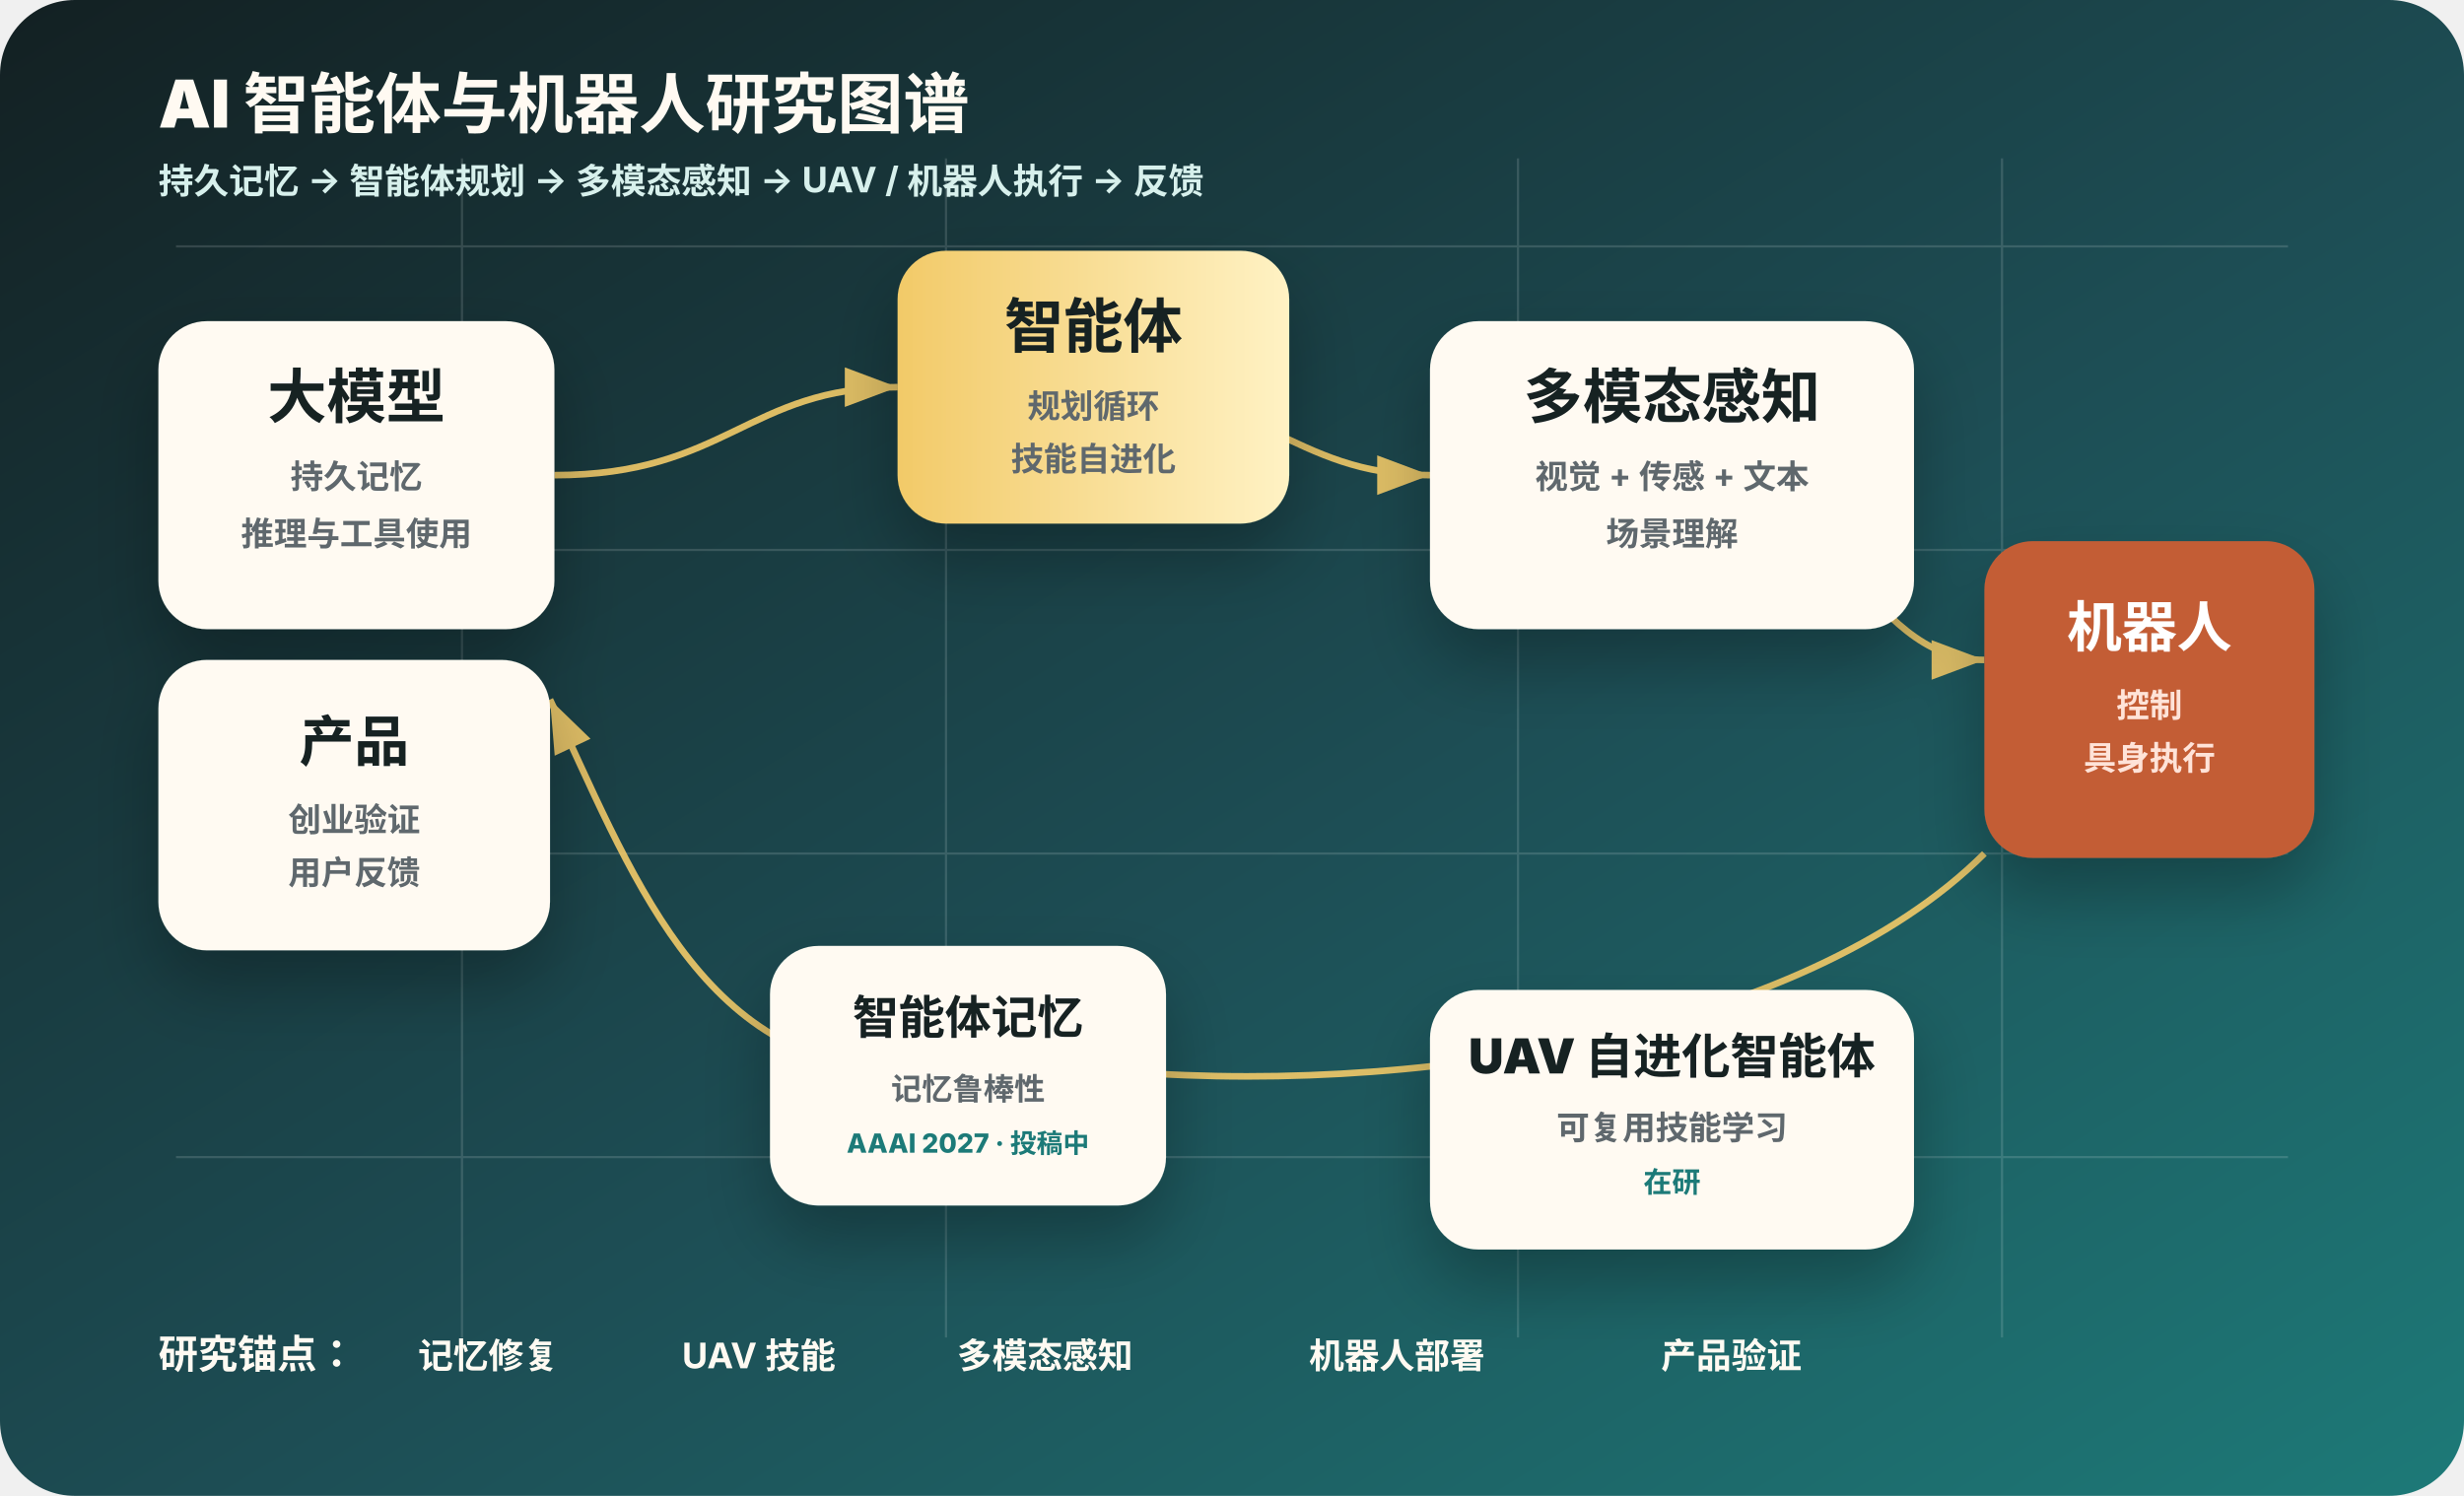
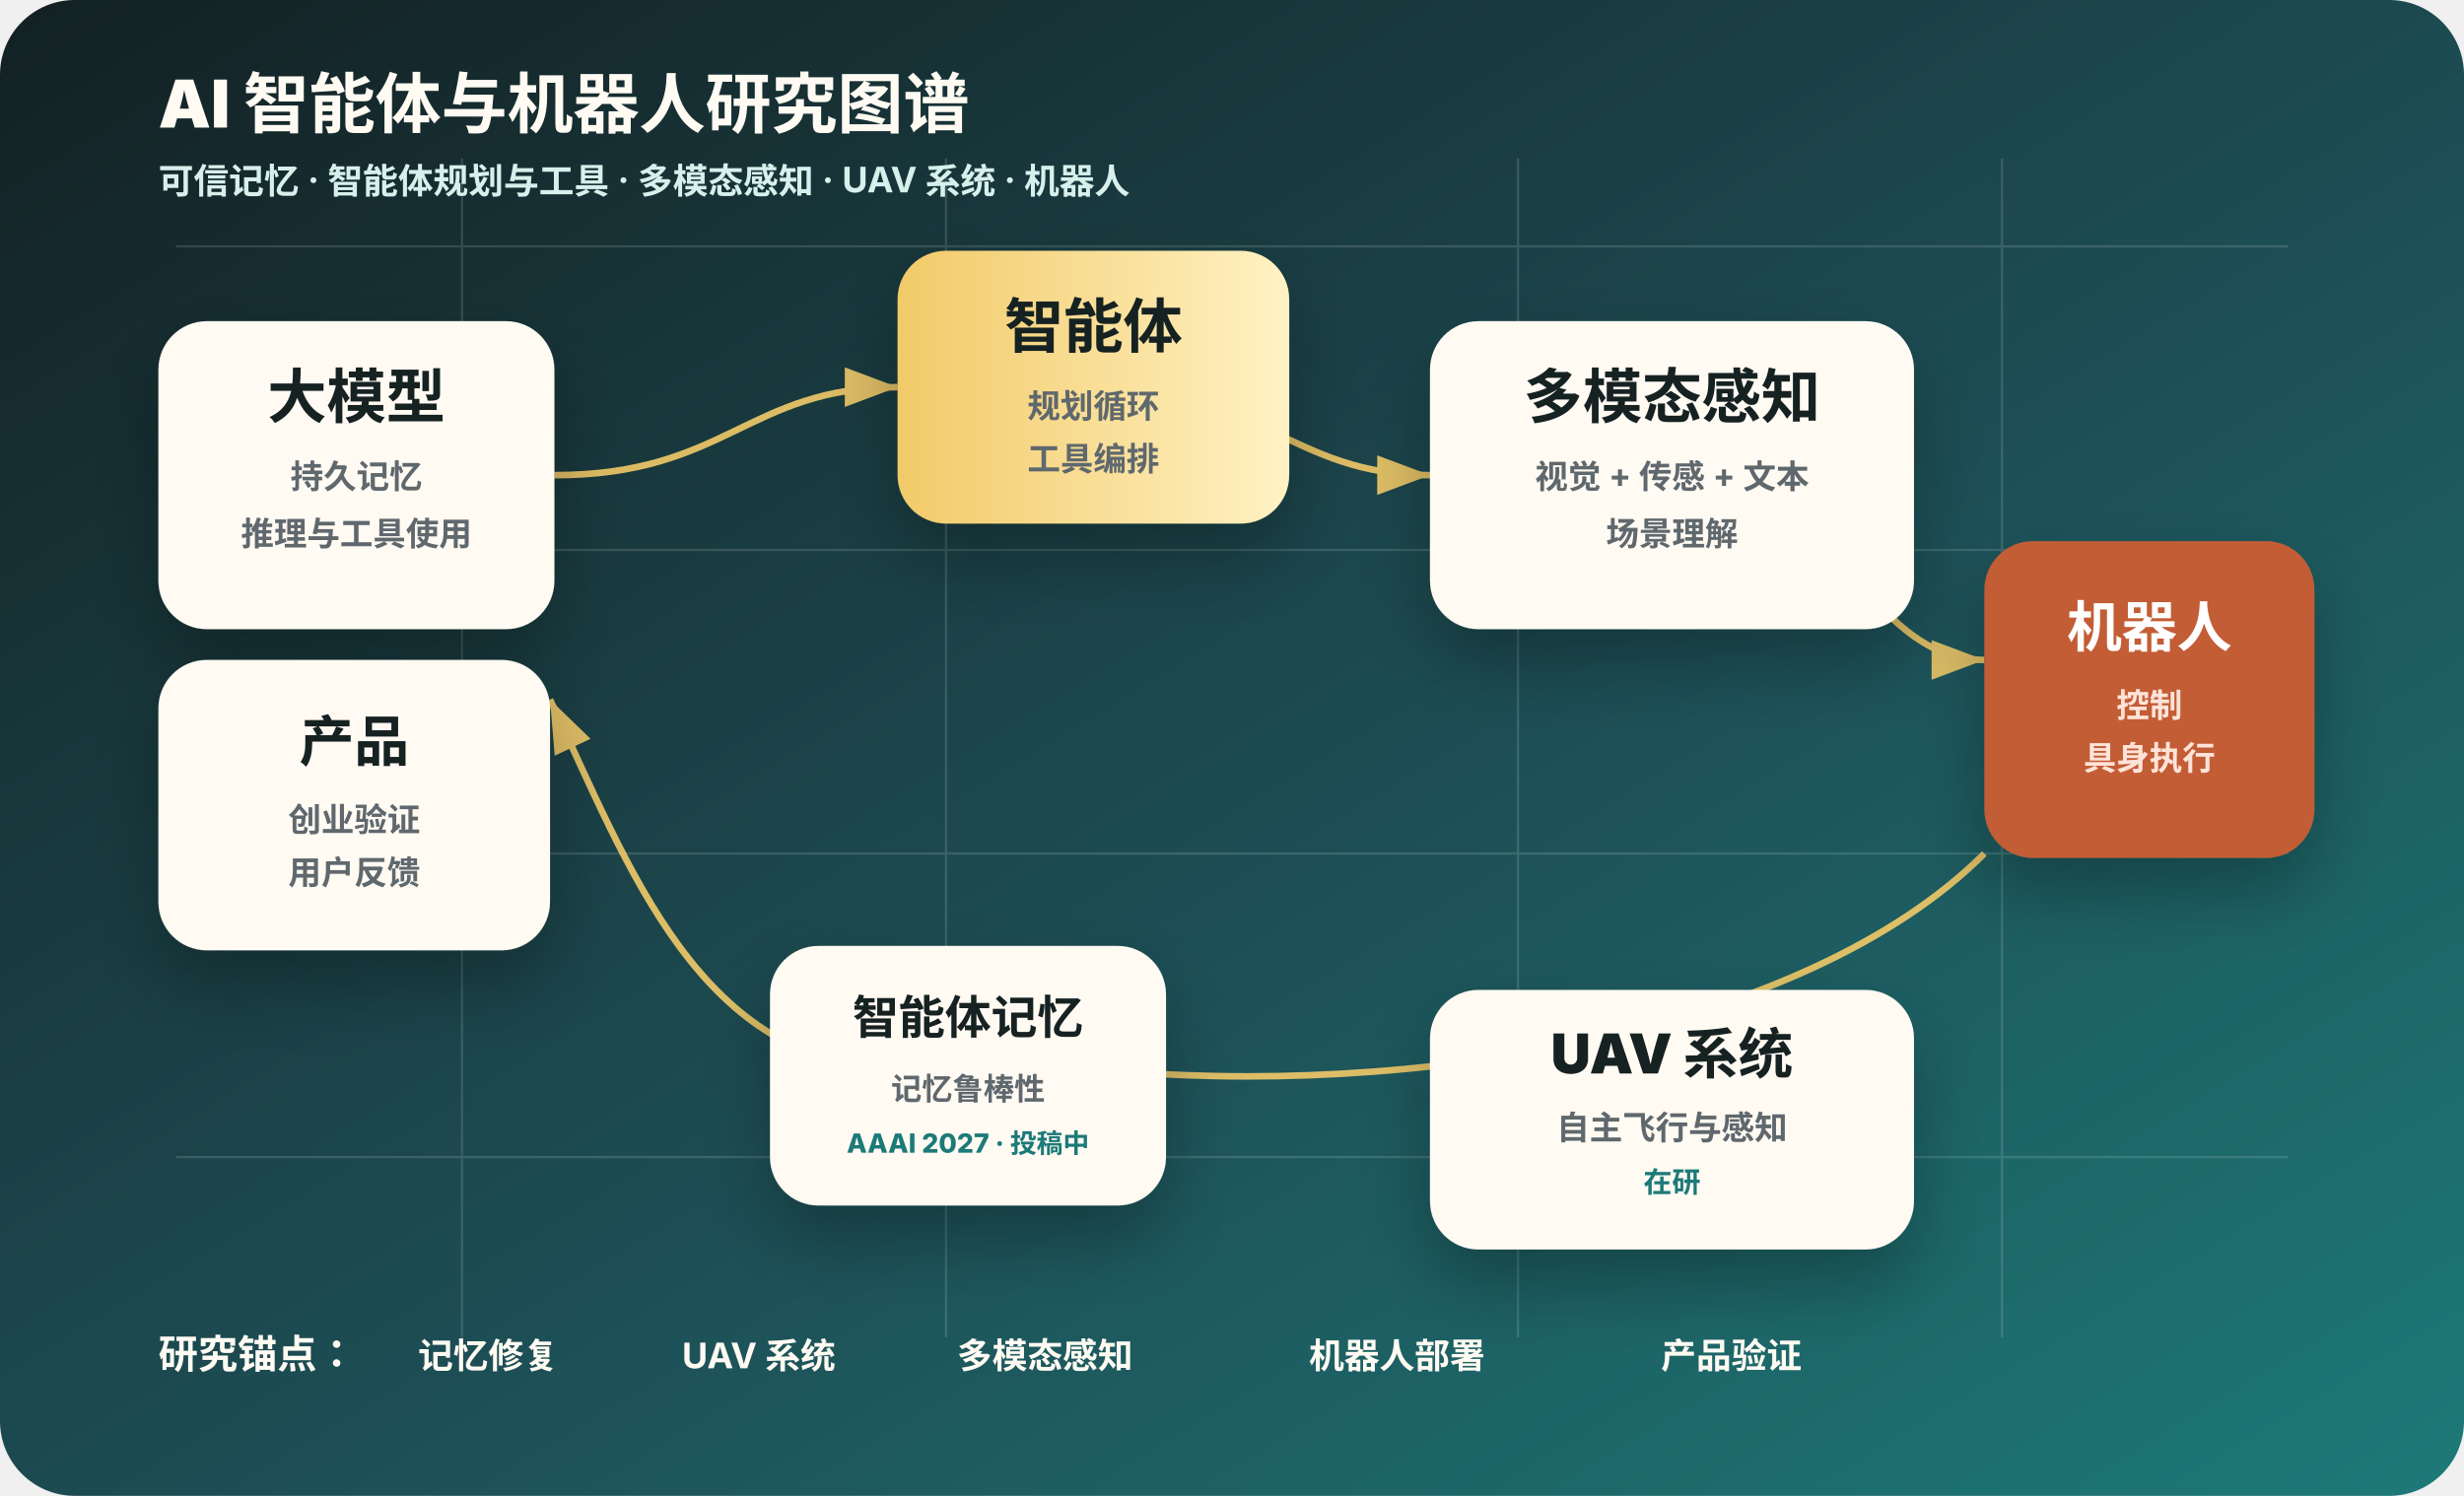
<svg xmlns="http://www.w3.org/2000/svg" viewBox="0 0 1120 680" role="img" aria-labelledby="title desc">
  <defs>
    <linearGradient id="bg" x1="0" x2="1" y1="0" y2="1">
      <stop offset="0" stop-color="#132022" />
      <stop offset=".55" stop-color="#1d4e55" />
      <stop offset="1" stop-color="#1d7a78" />
    </linearGradient>
    <linearGradient id="gold" x1="0" x2="1">
      <stop offset="0" stop-color="#f2ca68" />
      <stop offset="1" stop-color="#fff2c4" />
    </linearGradient>
    <filter id="shadow" x="-20%" y="-20%" width="140%" height="140%">
      <feDropShadow dx="0" dy="16" stdDeviation="16" flood-color="#000" flood-opacity=".28" />
    </filter>
    <marker id="arrow" markerWidth="10" markerHeight="10" refX="8" refY="3" orient="auto">
      <path d="M0,0 L8,3 L0,6 Z" fill="#f2ca68" />
    </marker>
  </defs>
  <rect width="1120" height="680" rx="34" fill="url(#bg)" />
  <g opacity=".14" stroke="#fff" fill="none">
    <path d="M80 112 H1040" />
    <path d="M80 250 H1040" />
    <path d="M80 388 H1040" />
    <path d="M80 526 H1040" />
    <path d="M210 72 V608" />
    <path d="M430 72 V608" />
    <path d="M690 72 V608" />
    <path d="M910 72 V608" />
  </g>
  <text x="72" y="58" font-family="-apple-system, BlinkMacSystemFont, 'PingFang SC', 'Microsoft YaHei', sans-serif" font-size="30" font-weight="850" fill="#fffaf2">AI 智能体与机器人研究图谱</text>
-   <text x="72" y="88" font-family="-apple-system, BlinkMacSystemFont, 'PingFang SC', 'Microsoft YaHei', sans-serif" font-size="16" font-weight="650" fill="#d7f0ec">持久记忆 → 智能体规划 → 多模态感知 → UAV / 机器人执行 → 反馈</text>
+   <text x="72" y="88" font-family="-apple-system, BlinkMacSystemFont, 'PingFang SC', 'Microsoft YaHei', sans-serif" font-size="16" font-weight="650" fill="#d7f0ec">可信记忆 · 智能体规划与工具 · 多模态感知 · UAV 系统 · 机器人</text>
  <g stroke="#f2ca68" stroke-width="3" marker-end="url(#arrow)" fill="none" opacity=".9">
    <path d="M252 216 C330 216 340 176 408 176" />
    <path d="M492 176 C574 176 586 216 650 216" />
    <path d="M764 216 C835 216 846 300 902 300" />
    <path d="M902 388 C820 470 640 500 498 486" />
    <path d="M410 486 C318 486 286 394 250 318" />
  </g>
  <g font-family="-apple-system, BlinkMacSystemFont, 'PingFang SC', 'Microsoft YaHei', sans-serif" filter="url(#shadow)">
    <rect x="72" y="146" width="180" height="140" rx="22" fill="#fffaf2" />
    <text x="162" y="190" text-anchor="middle" font-size="27" font-weight="850" fill="#172024">大模型</text>
    <text x="162" y="222" text-anchor="middle" font-size="15" font-weight="700" fill="#5f676d">持久记忆</text>
    <text x="162" y="248" text-anchor="middle" font-size="15" font-weight="700" fill="#5f676d">推理与工具使用</text>
    <rect x="408" y="114" width="178" height="124" rx="22" fill="url(#gold)" />
    <text x="497" y="158" text-anchor="middle" font-size="27" font-weight="850" fill="#172024">智能体</text>
    <text x="497" y="190" text-anchor="middle" font-size="15" font-weight="700" fill="#5f676d">规划循环</text>
-     <text x="497" y="214" text-anchor="middle" font-size="15" font-weight="700" fill="#5f676d">技能自进化</text>
+     <text x="497" y="214" text-anchor="middle" font-size="15" font-weight="700" fill="#5f676d">工具编排</text>
    <rect x="650" y="146" width="220" height="140" rx="22" fill="#fffaf2" />
    <text x="760" y="190" text-anchor="middle" font-size="27" font-weight="850" fill="#172024">多模态感知</text>
    <text x="760" y="222" text-anchor="middle" font-size="15" font-weight="700" fill="#5f676d">视觉 + 传感 + 文本</text>
    <text x="760" y="248" text-anchor="middle" font-size="15" font-weight="700" fill="#5f676d">场景理解</text>
    <rect x="902" y="246" width="150" height="144" rx="22" fill="#c35d36" />
    <text x="977" y="294" text-anchor="middle" font-size="25" font-weight="850" fill="#fff">机器人</text>
    <text x="977" y="326" text-anchor="middle" font-size="15" font-weight="700" fill="#ffe3d8">控制</text>
    <text x="977" y="350" text-anchor="middle" font-size="15" font-weight="700" fill="#ffe3d8">具身执行</text>
    <rect x="650" y="450" width="220" height="118" rx="22" fill="#fffaf2" />
-     <text x="760" y="488" text-anchor="middle" font-size="22" font-weight="850" fill="#172024">UAV 自进化智能体</text>
-     <text x="760" y="518" text-anchor="middle" font-size="15" font-weight="700" fill="#5f676d">可复用技能学习</text>
+     <text x="760" y="488" text-anchor="middle" font-size="25" font-weight="850" fill="#172024">UAV 系统</text>
+     <text x="760" y="518" text-anchor="middle" font-size="15" font-weight="700" fill="#5f676d">自主飞行与感知</text>
    <text x="760" y="542" text-anchor="middle" font-size="13" font-weight="800" fill="#1d7a78">在研</text>
    <rect x="350" y="430" width="180" height="118" rx="22" fill="#fffaf2" />
    <text x="440" y="470" text-anchor="middle" font-size="21" font-weight="850" fill="#172024">智能体记忆</text>
    <text x="440" y="500" text-anchor="middle" font-size="14" font-weight="700" fill="#5f676d">记忆鲁棒性</text>
    <text x="440" y="524" text-anchor="middle" font-size="12" font-weight="800" fill="#1d7a78">AAAI 2027 · 投稿中</text>
    <rect x="72" y="300" width="178" height="132" rx="22" fill="#fffaf2" />
    <text x="161" y="346" text-anchor="middle" font-size="25" font-weight="850" fill="#172024">产品</text>
    <text x="161" y="378" text-anchor="middle" font-size="15" font-weight="700" fill="#5f676d">创业验证</text>
    <text x="161" y="402" text-anchor="middle" font-size="15" font-weight="700" fill="#5f676d">用户反馈</text>
  </g>
  <g font-family="-apple-system, BlinkMacSystemFont, 'PingFang SC', 'Microsoft YaHei', sans-serif" fill="#fffaf2">
    <text x="72" y="622" font-size="18" font-weight="800">研究锚点：</text>
    <text x="190" y="622" font-size="16" font-weight="650">记忆修复</text>
-     <text x="310" y="622" font-size="16" font-weight="650">UAV 技能</text>
+     <text x="310" y="622" font-size="16" font-weight="650">UAV 系统</text>
    <text x="435" y="622" font-size="16" font-weight="650">多模态感知</text>
    <text x="595" y="622" font-size="16" font-weight="650">机器人部署</text>
    <text x="755" y="622" font-size="16" font-weight="650">产品验证</text>
  </g>
</svg>
